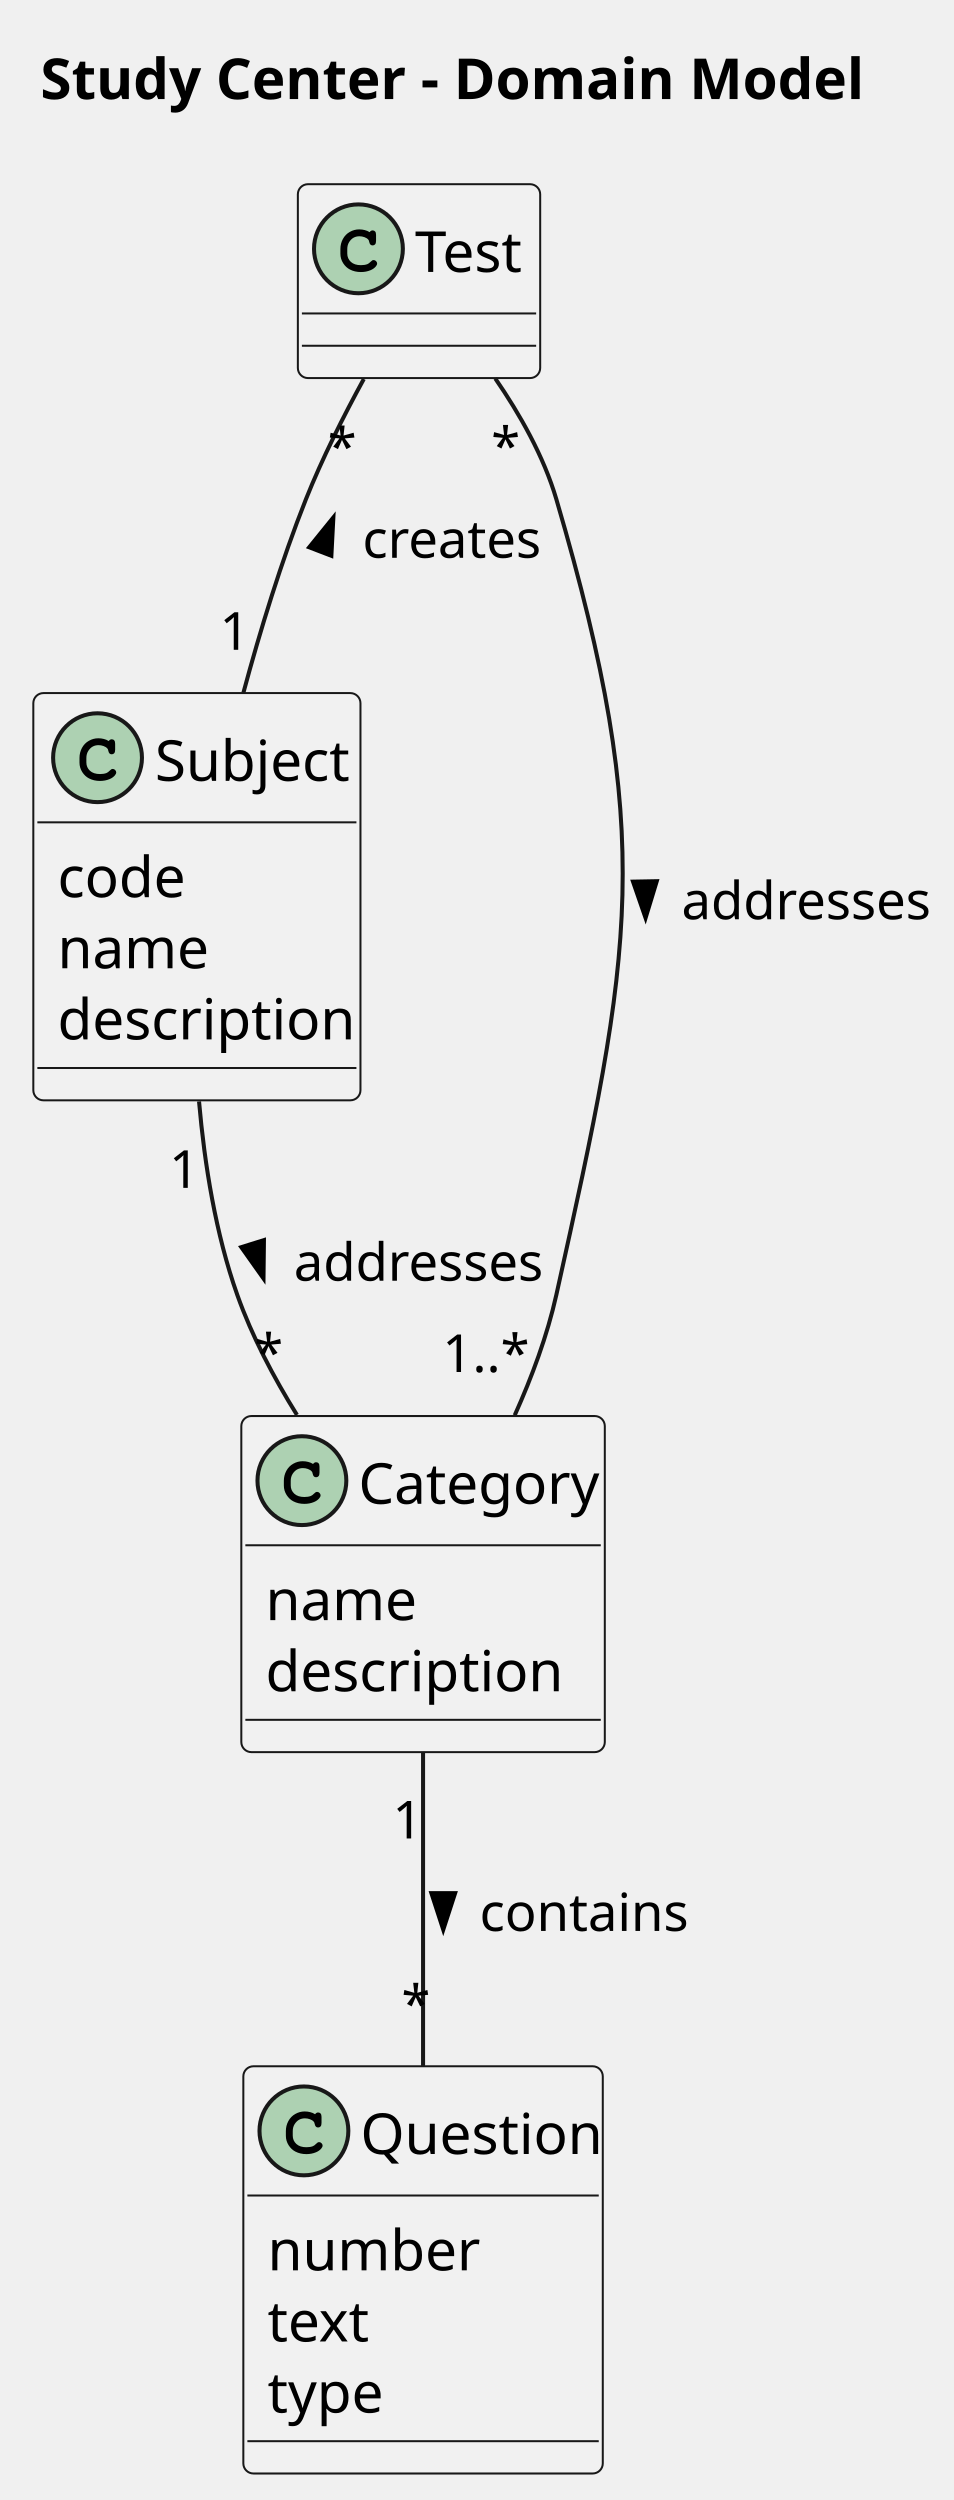
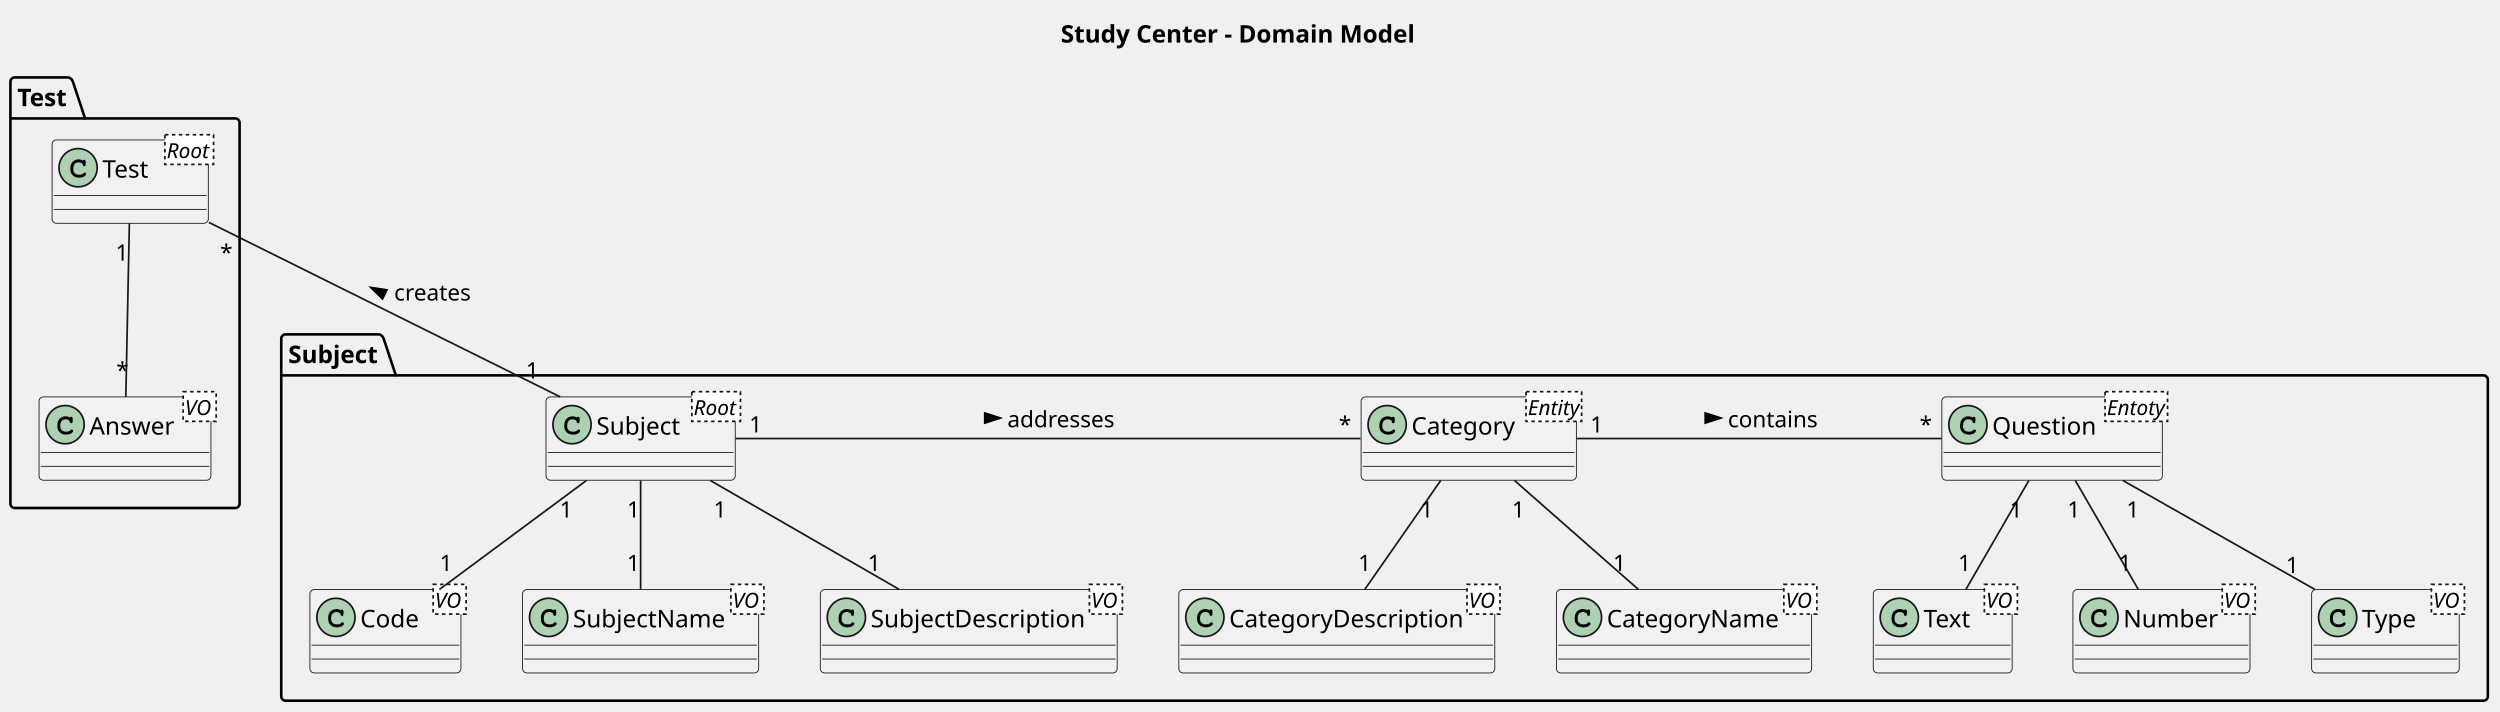
- <svg xmlns="http://www.w3.org/2000/svg" contentStyleType="text/css" height="619px" preserveAspectRatio="none" style="width:236px;height:619px;background:#FFFFFF;" version="1.1" viewBox="0 0 236 619" width="236px" zoomAndPan="magnify">
+ <svg xmlns="http://www.w3.org/2000/svg" contentStyleType="text/css" height="410px" preserveAspectRatio="none" style="width:1440px;height:410px;background:#FFFFFF;" version="1.1" viewBox="0 0 1440 410" width="1440px" zoomAndPan="magnify">
  <defs />
  <g>
-     <rect fill="none" height="27.609" id="_title" style="stroke:none;stroke-width:1.0;" width="214" x="5" y="5" />
-     <text fill="#000000" font-family="sans-serif" font-size="14" font-weight="bold" lengthAdjust="spacing" textLength="204" x="10" y="24.533">Study Center - Domain Model</text>
+     <rect fill="none" height="27.609" id="_title" style="stroke:none;stroke-width:1.0;" width="214" x="606" y="5" />
+     <text fill="#000000" font-family="sans-serif" font-size="14" font-weight="bold" lengthAdjust="spacing" textLength="204" x="611" y="24.533">Study Center - Domain Model</text>
+     <g id="cluster_Test">
+       <path d="M8.5,44.609 L39.5,44.609 A3.75,3.75 0 0 1 42,47.109 L49,68.219 L135.5,68.219 A2.5,2.5 0 0 1 138,70.719 L138,290.109 A2.5,2.5 0 0 1 135.5,292.609 L8.5,292.609 A2.5,2.5 0 0 1 6,290.109 L6,47.109 A2.5,2.5 0 0 1 8.5,44.609 " fill="none" style="stroke:#000000;stroke-width:1.5;" />
+       <line style="stroke:#000000;stroke-width:1.5;" x1="6" x2="49" y1="68.219" y2="68.219" />
+       <text fill="#000000" font-family="sans-serif" font-size="14" font-weight="bold" lengthAdjust="spacing" textLength="30" x="10" y="61.143">Test</text>
+     </g>
+     <g id="cluster_Subject">
+       <path d="M164.5,192.609 L218.5,192.609 A3.75,3.75 0 0 1 221,195.109 L228,216.219 L1430.5,216.219 A2.5,2.5 0 0 1 1433,218.719 L1433,401.109 A2.5,2.5 0 0 1 1430.5,403.609 L164.5,403.609 A2.5,2.5 0 0 1 162,401.109 L162,195.109 A2.5,2.5 0 0 1 164.5,192.609 " fill="none" style="stroke:#000000;stroke-width:1.5;" />
+       <line style="stroke:#000000;stroke-width:1.5;" x1="162" x2="228" y1="216.219" y2="216.219" />
+       <text fill="#000000" font-family="sans-serif" font-size="14" font-weight="bold" lengthAdjust="spacing" textLength="53" x="166" y="209.143">Subject</text>
+     </g>
    <g id="elem_Test">
-       <rect codeLine="4" fill="#F1F1F1" height="48" id="Test" rx="2.5" ry="2.5" style="stroke:#181818;stroke-width:0.5;" width="60" x="73.75" y="45.609" />
-       <ellipse cx="88.75" cy="61.609" fill="#ADD1B2" rx="11" ry="11" style="stroke:#181818;stroke-width:1.0;" />
-       <path d="M91.516,57.484 Q91.672,57.266 91.859,57.156 Q92.047,57.047 92.266,57.047 Q92.641,57.047 92.875,57.312 Q93.109,57.562 93.109,58.172 L93.109,59.625 Q93.109,60.234 92.875,60.5 Q92.641,60.766 92.266,60.766 Q91.922,60.766 91.719,60.562 Q91.516,60.375 91.406,59.859 Q91.359,59.5 91.172,59.312 Q90.844,58.938 90.234,58.719 Q89.625,58.5 89,58.5 Q88.234,58.5 87.594,58.828 Q86.969,59.156 86.469,59.906 Q85.984,60.656 85.984,61.688 L85.984,62.781 Q85.984,64.016 86.875,64.844 Q87.766,65.656 89.359,65.656 Q90.297,65.656 90.953,65.406 Q91.344,65.25 91.766,64.812 Q92.031,64.547 92.172,64.469 Q92.328,64.391 92.531,64.391 Q92.859,64.391 93.109,64.656 Q93.375,64.906 93.375,65.25 Q93.375,65.594 93.031,66 Q92.531,66.578 91.734,66.906 Q90.656,67.359 89.359,67.359 Q87.844,67.359 86.641,66.734 Q85.656,66.234 84.969,65.172 Q84.281,64.094 84.281,62.812 L84.281,61.656 Q84.281,60.328 84.891,59.188 Q85.516,58.031 86.609,57.422 Q87.703,56.797 88.938,56.797 Q89.672,56.797 90.312,56.969 Q90.969,57.125 91.516,57.484 Z " fill="#000000" />
-       <text fill="#000000" font-family="sans-serif" font-size="14" lengthAdjust="spacing" textLength="28" x="102.75" y="67.338">Test</text>
-       <line style="stroke:#181818;stroke-width:0.5;" x1="74.75" x2="132.75" y1="77.609" y2="77.609" />
-       <line style="stroke:#181818;stroke-width:0.5;" x1="74.75" x2="132.75" y1="85.609" y2="85.609" />
+       <rect codeLine="5" fill="#F1F1F1" height="48" id="Test" rx="2.5" ry="2.5" style="stroke:#181818;stroke-width:0.5;" width="90" x="30" y="80.609" />
+       <ellipse cx="45" cy="96.609" fill="#ADD1B2" rx="11" ry="11" style="stroke:#181818;stroke-width:1.0;" />
+       <path d="M47.766,92.484 Q47.922,92.266 48.109,92.156 Q48.297,92.047 48.516,92.047 Q48.891,92.047 49.125,92.312 Q49.359,92.562 49.359,93.172 L49.359,94.625 Q49.359,95.234 49.125,95.5 Q48.891,95.766 48.516,95.766 Q48.172,95.766 47.969,95.562 Q47.766,95.375 47.656,94.859 Q47.609,94.5 47.422,94.312 Q47.094,93.938 46.484,93.719 Q45.875,93.5 45.25,93.5 Q44.484,93.5 43.844,93.828 Q43.219,94.156 42.719,94.906 Q42.234,95.656 42.234,96.688 L42.234,97.781 Q42.234,99.016 43.125,99.844 Q44.016,100.656 45.609,100.656 Q46.547,100.656 47.203,100.406 Q47.594,100.25 48.016,99.812 Q48.281,99.547 48.422,99.469 Q48.578,99.391 48.781,99.391 Q49.109,99.391 49.359,99.656 Q49.625,99.906 49.625,100.25 Q49.625,100.594 49.281,101 Q48.781,101.578 47.984,101.906 Q46.906,102.359 45.609,102.359 Q44.094,102.359 42.891,101.734 Q41.906,101.234 41.219,100.172 Q40.531,99.094 40.531,97.812 L40.531,96.656 Q40.531,95.328 41.141,94.188 Q41.766,93.031 42.859,92.422 Q43.953,91.797 45.188,91.797 Q45.922,91.797 46.562,91.969 Q47.219,92.125 47.766,92.484 Z " fill="#000000" />
+       <text fill="#000000" font-family="sans-serif" font-size="14" lengthAdjust="spacing" textLength="28" x="59" y="102.338">Test</text>
+       <rect fill="#FFFFFF" height="17.094" style="stroke:#181818;stroke-width:1.0;stroke-dasharray:2.0,2.0;" width="28" x="95" y="77.609" />
+       <text fill="#000000" font-family="sans-serif" font-size="12" font-style="italic" lengthAdjust="spacing" textLength="26" x="96" y="91.066">Root</text>
+       <line style="stroke:#181818;stroke-width:0.5;" x1="31" x2="119" y1="112.609" y2="112.609" />
+       <line style="stroke:#181818;stroke-width:0.5;" x1="31" x2="119" y1="120.609" y2="120.609" />
+     </g>
+     <g id="elem_Answer">
+       <rect codeLine="7" fill="#F1F1F1" height="48" id="Answer" rx="2.5" ry="2.5" style="stroke:#181818;stroke-width:0.5;" width="99" x="22.5" y="228.609" />
+       <ellipse cx="37.5" cy="244.609" fill="#ADD1B2" rx="11" ry="11" style="stroke:#181818;stroke-width:1.0;" />
+       <path d="M40.266,240.484 Q40.422,240.266 40.609,240.156 Q40.797,240.047 41.016,240.047 Q41.391,240.047 41.625,240.312 Q41.859,240.562 41.859,241.172 L41.859,242.625 Q41.859,243.234 41.625,243.5 Q41.391,243.766 41.016,243.766 Q40.672,243.766 40.469,243.562 Q40.266,243.375 40.156,242.859 Q40.109,242.5 39.922,242.312 Q39.594,241.938 38.984,241.719 Q38.375,241.5 37.75,241.5 Q36.984,241.5 36.344,241.828 Q35.719,242.156 35.219,242.906 Q34.734,243.656 34.734,244.688 L34.734,245.781 Q34.734,247.016 35.625,247.844 Q36.516,248.656 38.109,248.656 Q39.047,248.656 39.703,248.406 Q40.094,248.25 40.516,247.812 Q40.781,247.547 40.922,247.469 Q41.078,247.391 41.281,247.391 Q41.609,247.391 41.859,247.656 Q42.125,247.906 42.125,248.25 Q42.125,248.594 41.781,249 Q41.281,249.578 40.484,249.906 Q39.406,250.359 38.109,250.359 Q36.594,250.359 35.391,249.734 Q34.406,249.234 33.719,248.172 Q33.031,247.094 33.031,245.812 L33.031,244.656 Q33.031,243.328 33.641,242.188 Q34.266,241.031 35.359,240.422 Q36.453,239.797 37.688,239.797 Q38.422,239.797 39.062,239.969 Q39.719,240.125 40.266,240.484 Z " fill="#000000" />
+       <text fill="#000000" font-family="sans-serif" font-size="14" lengthAdjust="spacing" textLength="46" x="51.5" y="250.338">Answer</text>
+       <rect fill="#FFFFFF" height="17.094" style="stroke:#181818;stroke-width:1.0;stroke-dasharray:2.0,2.0;" width="19" x="105.5" y="225.609" />
+       <text fill="#000000" font-family="sans-serif" font-size="12" font-style="italic" lengthAdjust="spacing" textLength="17" x="106.5" y="239.066">VO</text>
+       <line style="stroke:#181818;stroke-width:0.5;" x1="23.5" x2="120.5" y1="260.609" y2="260.609" />
+       <line style="stroke:#181818;stroke-width:0.5;" x1="23.5" x2="120.5" y1="268.609" y2="268.609" />
+     </g>
+     <g id="elem_Subject">
+       <rect codeLine="13" fill="#F1F1F1" height="48" id="Subject" rx="2.5" ry="2.5" style="stroke:#181818;stroke-width:0.5;" width="109" x="314.5" y="228.609" />
+       <ellipse cx="329.5" cy="244.609" fill="#ADD1B2" rx="11" ry="11" style="stroke:#181818;stroke-width:1.0;" />
+       <path d="M332.266,240.484 Q332.422,240.266 332.609,240.156 Q332.797,240.047 333.016,240.047 Q333.391,240.047 333.625,240.312 Q333.859,240.562 333.859,241.172 L333.859,242.625 Q333.859,243.234 333.625,243.5 Q333.391,243.766 333.016,243.766 Q332.672,243.766 332.469,243.562 Q332.266,243.375 332.156,242.859 Q332.109,242.5 331.922,242.312 Q331.594,241.938 330.984,241.719 Q330.375,241.5 329.75,241.5 Q328.984,241.5 328.344,241.828 Q327.719,242.156 327.219,242.906 Q326.734,243.656 326.734,244.688 L326.734,245.781 Q326.734,247.016 327.625,247.844 Q328.516,248.656 330.109,248.656 Q331.047,248.656 331.703,248.406 Q332.094,248.25 332.516,247.812 Q332.781,247.547 332.922,247.469 Q333.078,247.391 333.281,247.391 Q333.609,247.391 333.859,247.656 Q334.125,247.906 334.125,248.25 Q334.125,248.594 333.781,249 Q333.281,249.578 332.484,249.906 Q331.406,250.359 330.109,250.359 Q328.594,250.359 327.391,249.734 Q326.406,249.234 325.719,248.172 Q325.031,247.094 325.031,245.812 L325.031,244.656 Q325.031,243.328 325.641,242.188 Q326.266,241.031 327.359,240.422 Q328.453,239.797 329.688,239.797 Q330.422,239.797 331.062,239.969 Q331.719,240.125 332.266,240.484 Z " fill="#000000" />
+       <text fill="#000000" font-family="sans-serif" font-size="14" lengthAdjust="spacing" textLength="47" x="343.5" y="250.338">Subject</text>
+       <rect fill="#FFFFFF" height="17.094" style="stroke:#181818;stroke-width:1.0;stroke-dasharray:2.0,2.0;" width="28" x="398.5" y="225.609" />
+       <text fill="#000000" font-family="sans-serif" font-size="12" font-style="italic" lengthAdjust="spacing" textLength="26" x="399.5" y="239.066">Root</text>
+       <line style="stroke:#181818;stroke-width:0.5;" x1="315.5" x2="422.5" y1="260.609" y2="260.609" />
+       <line style="stroke:#181818;stroke-width:0.5;" x1="315.5" x2="422.5" y1="268.609" y2="268.609" />
+     </g>
+     <g id="elem_Code">
+       <rect codeLine="15" fill="#F1F1F1" height="48" id="Code" rx="2.5" ry="2.5" style="stroke:#181818;stroke-width:0.5;" width="87" x="178.5" y="339.609" />
+       <ellipse cx="193.5" cy="355.609" fill="#ADD1B2" rx="11" ry="11" style="stroke:#181818;stroke-width:1.0;" />
+       <path d="M196.266,351.484 Q196.422,351.266 196.609,351.156 Q196.797,351.047 197.016,351.047 Q197.391,351.047 197.625,351.312 Q197.859,351.562 197.859,352.172 L197.859,353.625 Q197.859,354.234 197.625,354.5 Q197.391,354.766 197.016,354.766 Q196.672,354.766 196.469,354.562 Q196.266,354.375 196.156,353.859 Q196.109,353.5 195.922,353.312 Q195.594,352.938 194.984,352.719 Q194.375,352.5 193.75,352.5 Q192.984,352.5 192.344,352.828 Q191.719,353.156 191.219,353.906 Q190.734,354.656 190.734,355.688 L190.734,356.781 Q190.734,358.016 191.625,358.844 Q192.516,359.656 194.109,359.656 Q195.047,359.656 195.703,359.406 Q196.094,359.25 196.516,358.812 Q196.781,358.547 196.922,358.469 Q197.078,358.391 197.281,358.391 Q197.609,358.391 197.859,358.656 Q198.125,358.906 198.125,359.25 Q198.125,359.594 197.781,360 Q197.281,360.578 196.484,360.906 Q195.406,361.359 194.109,361.359 Q192.594,361.359 191.391,360.734 Q190.406,360.234 189.719,359.172 Q189.031,358.094 189.031,356.812 L189.031,355.656 Q189.031,354.328 189.641,353.188 Q190.266,352.031 191.359,351.422 Q192.453,350.797 193.688,350.797 Q194.422,350.797 195.062,350.969 Q195.719,351.125 196.266,351.484 Z " fill="#000000" />
+       <text fill="#000000" font-family="sans-serif" font-size="14" lengthAdjust="spacing" textLength="34" x="207.5" y="361.338">Code</text>
+       <rect fill="#FFFFFF" height="17.094" style="stroke:#181818;stroke-width:1.0;stroke-dasharray:2.0,2.0;" width="19" x="249.5" y="336.609" />
+       <text fill="#000000" font-family="sans-serif" font-size="12" font-style="italic" lengthAdjust="spacing" textLength="17" x="250.5" y="350.066">VO</text>
+       <line style="stroke:#181818;stroke-width:0.5;" x1="179.5" x2="264.5" y1="371.609" y2="371.609" />
+       <line style="stroke:#181818;stroke-width:0.5;" x1="179.5" x2="264.5" y1="379.609" y2="379.609" />
+     </g>
+     <g id="elem_SubjectName">
+       <rect codeLine="16" fill="#F1F1F1" height="48" id="SubjectName" rx="2.5" ry="2.5" style="stroke:#181818;stroke-width:0.5;" width="136" x="301" y="339.609" />
+       <ellipse cx="316" cy="355.609" fill="#ADD1B2" rx="11" ry="11" style="stroke:#181818;stroke-width:1.0;" />
+       <path d="M318.766,351.484 Q318.922,351.266 319.109,351.156 Q319.297,351.047 319.516,351.047 Q319.891,351.047 320.125,351.312 Q320.359,351.562 320.359,352.172 L320.359,353.625 Q320.359,354.234 320.125,354.5 Q319.891,354.766 319.516,354.766 Q319.172,354.766 318.969,354.562 Q318.766,354.375 318.656,353.859 Q318.609,353.5 318.422,353.312 Q318.094,352.938 317.484,352.719 Q316.875,352.5 316.25,352.5 Q315.484,352.5 314.844,352.828 Q314.219,353.156 313.719,353.906 Q313.234,354.656 313.234,355.688 L313.234,356.781 Q313.234,358.016 314.125,358.844 Q315.016,359.656 316.609,359.656 Q317.547,359.656 318.203,359.406 Q318.594,359.25 319.016,358.812 Q319.281,358.547 319.422,358.469 Q319.578,358.391 319.781,358.391 Q320.109,358.391 320.359,358.656 Q320.625,358.906 320.625,359.25 Q320.625,359.594 320.281,360 Q319.781,360.578 318.984,360.906 Q317.906,361.359 316.609,361.359 Q315.094,361.359 313.891,360.734 Q312.906,360.234 312.219,359.172 Q311.531,358.094 311.531,356.812 L311.531,355.656 Q311.531,354.328 312.141,353.188 Q312.766,352.031 313.859,351.422 Q314.953,350.797 316.188,350.797 Q316.922,350.797 317.562,350.969 Q318.219,351.125 318.766,351.484 Z " fill="#000000" />
+       <text fill="#000000" font-family="sans-serif" font-size="14" lengthAdjust="spacing" textLength="83" x="330" y="361.338">SubjectName</text>
+       <rect fill="#FFFFFF" height="17.094" style="stroke:#181818;stroke-width:1.0;stroke-dasharray:2.0,2.0;" width="19" x="421" y="336.609" />
+       <text fill="#000000" font-family="sans-serif" font-size="12" font-style="italic" lengthAdjust="spacing" textLength="17" x="422" y="350.066">VO</text>
+       <line style="stroke:#181818;stroke-width:0.5;" x1="302" x2="436" y1="371.609" y2="371.609" />
+       <line style="stroke:#181818;stroke-width:0.5;" x1="302" x2="436" y1="379.609" y2="379.609" />
+     </g>
+     <g id="elem_SubjectDescription">
+       <rect codeLine="17" fill="#F1F1F1" height="48" id="SubjectDescription" rx="2.5" ry="2.5" style="stroke:#181818;stroke-width:0.5;" width="171" x="472.5" y="339.609" />
+       <ellipse cx="487.5" cy="355.609" fill="#ADD1B2" rx="11" ry="11" style="stroke:#181818;stroke-width:1.0;" />
+       <path d="M490.266,351.484 Q490.422,351.266 490.609,351.156 Q490.797,351.047 491.016,351.047 Q491.391,351.047 491.625,351.312 Q491.859,351.562 491.859,352.172 L491.859,353.625 Q491.859,354.234 491.625,354.5 Q491.391,354.766 491.016,354.766 Q490.672,354.766 490.469,354.562 Q490.266,354.375 490.156,353.859 Q490.109,353.5 489.922,353.312 Q489.594,352.938 488.984,352.719 Q488.375,352.5 487.75,352.5 Q486.984,352.5 486.344,352.828 Q485.719,353.156 485.219,353.906 Q484.734,354.656 484.734,355.688 L484.734,356.781 Q484.734,358.016 485.625,358.844 Q486.516,359.656 488.109,359.656 Q489.047,359.656 489.703,359.406 Q490.094,359.25 490.516,358.812 Q490.781,358.547 490.922,358.469 Q491.078,358.391 491.281,358.391 Q491.609,358.391 491.859,358.656 Q492.125,358.906 492.125,359.25 Q492.125,359.594 491.781,360 Q491.281,360.578 490.484,360.906 Q489.406,361.359 488.109,361.359 Q486.594,361.359 485.391,360.734 Q484.406,360.234 483.719,359.172 Q483.031,358.094 483.031,356.812 L483.031,355.656 Q483.031,354.328 483.641,353.188 Q484.266,352.031 485.359,351.422 Q486.453,350.797 487.688,350.797 Q488.422,350.797 489.062,350.969 Q489.719,351.125 490.266,351.484 Z " fill="#000000" />
+       <text fill="#000000" font-family="sans-serif" font-size="14" lengthAdjust="spacing" textLength="118" x="501.5" y="361.338">SubjectDescription</text>
+       <rect fill="#FFFFFF" height="17.094" style="stroke:#181818;stroke-width:1.0;stroke-dasharray:2.0,2.0;" width="19" x="627.5" y="336.609" />
+       <text fill="#000000" font-family="sans-serif" font-size="12" font-style="italic" lengthAdjust="spacing" textLength="17" x="628.5" y="350.066">VO</text>
+       <line style="stroke:#181818;stroke-width:0.5;" x1="473.5" x2="642.5" y1="371.609" y2="371.609" />
+       <line style="stroke:#181818;stroke-width:0.5;" x1="473.5" x2="642.5" y1="379.609" y2="379.609" />
+     </g>
+     <g id="elem_Category">
+       <rect codeLine="23" fill="#F1F1F1" height="48" id="Category" rx="2.5" ry="2.5" style="stroke:#181818;stroke-width:0.5;" width="124" x="784" y="228.609" />
+       <ellipse cx="799" cy="244.609" fill="#ADD1B2" rx="11" ry="11" style="stroke:#181818;stroke-width:1.0;" />
+       <path d="M801.766,240.484 Q801.922,240.266 802.109,240.156 Q802.297,240.047 802.516,240.047 Q802.891,240.047 803.125,240.312 Q803.359,240.562 803.359,241.172 L803.359,242.625 Q803.359,243.234 803.125,243.5 Q802.891,243.766 802.516,243.766 Q802.172,243.766 801.969,243.562 Q801.766,243.375 801.656,242.859 Q801.609,242.5 801.422,242.312 Q801.094,241.938 800.484,241.719 Q799.875,241.5 799.25,241.5 Q798.484,241.5 797.844,241.828 Q797.219,242.156 796.719,242.906 Q796.234,243.656 796.234,244.688 L796.234,245.781 Q796.234,247.016 797.125,247.844 Q798.016,248.656 799.609,248.656 Q800.547,248.656 801.203,248.406 Q801.594,248.25 802.016,247.812 Q802.281,247.547 802.422,247.469 Q802.578,247.391 802.781,247.391 Q803.109,247.391 803.359,247.656 Q803.625,247.906 803.625,248.25 Q803.625,248.594 803.281,249 Q802.781,249.578 801.984,249.906 Q800.906,250.359 799.609,250.359 Q798.094,250.359 796.891,249.734 Q795.906,249.234 795.219,248.172 Q794.531,247.094 794.531,245.812 L794.531,244.656 Q794.531,243.328 795.141,242.188 Q795.766,241.031 796.859,240.422 Q797.953,239.797 799.188,239.797 Q799.922,239.797 800.562,239.969 Q801.219,240.125 801.766,240.484 Z " fill="#000000" />
+       <text fill="#000000" font-family="sans-serif" font-size="14" lengthAdjust="spacing" textLength="58" x="813" y="250.338">Category</text>
+       <rect fill="#FFFFFF" height="17.094" style="stroke:#181818;stroke-width:1.0;stroke-dasharray:2.0,2.0;" width="32" x="879" y="225.609" />
+       <text fill="#000000" font-family="sans-serif" font-size="12" font-style="italic" lengthAdjust="spacing" textLength="30" x="880" y="239.066">Entity</text>
+       <line style="stroke:#181818;stroke-width:0.5;" x1="785" x2="907" y1="260.609" y2="260.609" />
+       <line style="stroke:#181818;stroke-width:0.5;" x1="785" x2="907" y1="268.609" y2="268.609" />
+     </g>
+     <g id="elem_CategoryName">
+       <rect codeLine="24" fill="#F1F1F1" height="48" id="CategoryName" rx="2.5" ry="2.5" style="stroke:#181818;stroke-width:0.5;" width="147" x="896.5" y="339.609" />
+       <ellipse cx="911.5" cy="355.609" fill="#ADD1B2" rx="11" ry="11" style="stroke:#181818;stroke-width:1.0;" />
+       <path d="M914.266,351.484 Q914.422,351.266 914.609,351.156 Q914.797,351.047 915.016,351.047 Q915.391,351.047 915.625,351.312 Q915.859,351.562 915.859,352.172 L915.859,353.625 Q915.859,354.234 915.625,354.5 Q915.391,354.766 915.016,354.766 Q914.672,354.766 914.469,354.562 Q914.266,354.375 914.156,353.859 Q914.109,353.5 913.922,353.312 Q913.594,352.938 912.984,352.719 Q912.375,352.5 911.75,352.5 Q910.984,352.5 910.344,352.828 Q909.719,353.156 909.219,353.906 Q908.734,354.656 908.734,355.688 L908.734,356.781 Q908.734,358.016 909.625,358.844 Q910.516,359.656 912.109,359.656 Q913.047,359.656 913.703,359.406 Q914.094,359.25 914.516,358.812 Q914.781,358.547 914.922,358.469 Q915.078,358.391 915.281,358.391 Q915.609,358.391 915.859,358.656 Q916.125,358.906 916.125,359.25 Q916.125,359.594 915.781,360 Q915.281,360.578 914.484,360.906 Q913.406,361.359 912.109,361.359 Q910.594,361.359 909.391,360.734 Q908.406,360.234 907.719,359.172 Q907.031,358.094 907.031,356.812 L907.031,355.656 Q907.031,354.328 907.641,353.188 Q908.266,352.031 909.359,351.422 Q910.453,350.797 911.688,350.797 Q912.422,350.797 913.062,350.969 Q913.719,351.125 914.266,351.484 Z " fill="#000000" />
+       <text fill="#000000" font-family="sans-serif" font-size="14" lengthAdjust="spacing" textLength="94" x="925.5" y="361.338">CategoryName</text>
+       <rect fill="#FFFFFF" height="17.094" style="stroke:#181818;stroke-width:1.0;stroke-dasharray:2.0,2.0;" width="19" x="1027.5" y="336.609" />
+       <text fill="#000000" font-family="sans-serif" font-size="12" font-style="italic" lengthAdjust="spacing" textLength="17" x="1028.5" y="350.066">VO</text>
+       <line style="stroke:#181818;stroke-width:0.5;" x1="897.5" x2="1042.5" y1="371.609" y2="371.609" />
+       <line style="stroke:#181818;stroke-width:0.5;" x1="897.5" x2="1042.5" y1="379.609" y2="379.609" />
+     </g>
+     <g id="elem_CategoryDescription">
+       <rect codeLine="25" fill="#F1F1F1" height="48" id="CategoryDescription" rx="2.5" ry="2.5" style="stroke:#181818;stroke-width:0.5;" width="182" x="679" y="339.609" />
+       <ellipse cx="694" cy="355.609" fill="#ADD1B2" rx="11" ry="11" style="stroke:#181818;stroke-width:1.0;" />
+       <path d="M696.766,351.484 Q696.922,351.266 697.109,351.156 Q697.297,351.047 697.516,351.047 Q697.891,351.047 698.125,351.312 Q698.359,351.562 698.359,352.172 L698.359,353.625 Q698.359,354.234 698.125,354.5 Q697.891,354.766 697.516,354.766 Q697.172,354.766 696.969,354.562 Q696.766,354.375 696.656,353.859 Q696.609,353.5 696.422,353.312 Q696.094,352.938 695.484,352.719 Q694.875,352.5 694.25,352.5 Q693.484,352.5 692.844,352.828 Q692.219,353.156 691.719,353.906 Q691.234,354.656 691.234,355.688 L691.234,356.781 Q691.234,358.016 692.125,358.844 Q693.016,359.656 694.609,359.656 Q695.547,359.656 696.203,359.406 Q696.594,359.25 697.016,358.812 Q697.281,358.547 697.422,358.469 Q697.578,358.391 697.781,358.391 Q698.109,358.391 698.359,358.656 Q698.625,358.906 698.625,359.25 Q698.625,359.594 698.281,360 Q697.781,360.578 696.984,360.906 Q695.906,361.359 694.609,361.359 Q693.094,361.359 691.891,360.734 Q690.906,360.234 690.219,359.172 Q689.531,358.094 689.531,356.812 L689.531,355.656 Q689.531,354.328 690.141,353.188 Q690.766,352.031 691.859,351.422 Q692.953,350.797 694.188,350.797 Q694.922,350.797 695.562,350.969 Q696.219,351.125 696.766,351.484 Z " fill="#000000" />
+       <text fill="#000000" font-family="sans-serif" font-size="14" lengthAdjust="spacing" textLength="129" x="708" y="361.338">CategoryDescription</text>
+       <rect fill="#FFFFFF" height="17.094" style="stroke:#181818;stroke-width:1.0;stroke-dasharray:2.0,2.0;" width="19" x="845" y="336.609" />
+       <text fill="#000000" font-family="sans-serif" font-size="12" font-style="italic" lengthAdjust="spacing" textLength="17" x="846" y="350.066">VO</text>
+       <line style="stroke:#181818;stroke-width:0.5;" x1="680" x2="860" y1="371.609" y2="371.609" />
+       <line style="stroke:#181818;stroke-width:0.5;" x1="680" x2="860" y1="379.609" y2="379.609" />
    </g>
    <g id="elem_Question">
-       <rect codeLine="6" fill="#F1F1F1" height="100.828" id="Question" rx="2.5" ry="2.5" style="stroke:#181818;stroke-width:0.5;" width="89" x="60.25" y="511.609" />
-       <ellipse cx="75.25" cy="527.609" fill="#ADD1B2" rx="11" ry="11" style="stroke:#181818;stroke-width:1.0;" />
-       <path d="M78.016,523.484 Q78.172,523.266 78.359,523.156 Q78.547,523.047 78.766,523.047 Q79.141,523.047 79.375,523.312 Q79.609,523.562 79.609,524.172 L79.609,525.625 Q79.609,526.234 79.375,526.5 Q79.141,526.766 78.766,526.766 Q78.422,526.766 78.219,526.562 Q78.016,526.375 77.906,525.859 Q77.859,525.5 77.672,525.312 Q77.344,524.938 76.734,524.719 Q76.125,524.5 75.5,524.5 Q74.734,524.5 74.094,524.828 Q73.469,525.156 72.969,525.906 Q72.484,526.656 72.484,527.688 L72.484,528.781 Q72.484,530.016 73.375,530.844 Q74.266,531.656 75.859,531.656 Q76.797,531.656 77.453,531.406 Q77.844,531.25 78.266,530.812 Q78.531,530.547 78.672,530.469 Q78.828,530.391 79.031,530.391 Q79.359,530.391 79.609,530.656 Q79.875,530.906 79.875,531.25 Q79.875,531.594 79.531,532 Q79.031,532.578 78.234,532.906 Q77.156,533.359 75.859,533.359 Q74.344,533.359 73.141,532.734 Q72.156,532.234 71.469,531.172 Q70.781,530.094 70.781,528.812 L70.781,527.656 Q70.781,526.328 71.391,525.188 Q72.016,524.031 73.109,523.422 Q74.203,522.797 75.438,522.797 Q76.172,522.797 76.812,522.969 Q77.469,523.125 78.016,523.484 Z " fill="#000000" />
-       <text fill="#000000" font-family="sans-serif" font-size="14" lengthAdjust="spacing" textLength="57" x="89.25" y="533.338">Question</text>
-       <line style="stroke:#181818;stroke-width:0.5;" x1="61.25" x2="148.25" y1="543.609" y2="543.609" />
-       <text fill="#000000" font-family="sans-serif" font-size="14" lengthAdjust="spacing" textLength="48" x="66.25" y="562.143">number</text>
-       <text fill="#000000" font-family="sans-serif" font-size="14" lengthAdjust="spacing" textLength="22" x="66.25" y="579.752">text</text>
-       <text fill="#000000" font-family="sans-serif" font-size="14" lengthAdjust="spacing" textLength="27" x="66.25" y="597.361">type</text>
-       <line style="stroke:#181818;stroke-width:0.5;" x1="61.25" x2="148.25" y1="604.438" y2="604.438" />
-     </g>
-     <g id="elem_Subject">
-       <rect codeLine="12" fill="#F1F1F1" height="100.828" id="Subject" rx="2.5" ry="2.5" style="stroke:#181818;stroke-width:0.5;" width="81" x="8.25" y="171.609" />
-       <ellipse cx="24.15" cy="187.609" fill="#ADD1B2" rx="11" ry="11" style="stroke:#181818;stroke-width:1.0;" />
-       <path d="M26.916,183.484 Q27.072,183.266 27.259,183.156 Q27.447,183.047 27.666,183.047 Q28.041,183.047 28.275,183.312 Q28.509,183.562 28.509,184.172 L28.509,185.625 Q28.509,186.234 28.275,186.5 Q28.041,186.766 27.666,186.766 Q27.322,186.766 27.119,186.562 Q26.916,186.375 26.806,185.859 Q26.759,185.5 26.572,185.312 Q26.244,184.938 25.634,184.719 Q25.025,184.5 24.4,184.5 Q23.634,184.5 22.994,184.828 Q22.369,185.156 21.869,185.906 Q21.384,186.656 21.384,187.688 L21.384,188.781 Q21.384,190.016 22.275,190.844 Q23.166,191.656 24.759,191.656 Q25.697,191.656 26.353,191.406 Q26.744,191.25 27.166,190.812 Q27.431,190.547 27.572,190.469 Q27.728,190.391 27.931,190.391 Q28.259,190.391 28.509,190.656 Q28.775,190.906 28.775,191.25 Q28.775,191.594 28.431,192 Q27.931,192.578 27.134,192.906 Q26.056,193.359 24.759,193.359 Q23.244,193.359 22.041,192.734 Q21.056,192.234 20.369,191.172 Q19.681,190.094 19.681,188.812 L19.681,187.656 Q19.681,186.328 20.291,185.188 Q20.916,184.031 22.009,183.422 Q23.103,182.797 24.337,182.797 Q25.072,182.797 25.712,182.969 Q26.369,183.125 26.916,183.484 Z " fill="#000000" />
-       <text fill="#000000" font-family="sans-serif" font-size="14" lengthAdjust="spacing" textLength="47" x="38.35" y="193.338">Subject</text>
-       <line style="stroke:#181818;stroke-width:0.5;" x1="9.25" x2="88.25" y1="203.609" y2="203.609" />
-       <text fill="#000000" font-family="sans-serif" font-size="14" lengthAdjust="spacing" textLength="31" x="14.25" y="222.143">code</text>
-       <text fill="#000000" font-family="sans-serif" font-size="14" lengthAdjust="spacing" textLength="35" x="14.25" y="239.752">name</text>
-       <text fill="#000000" font-family="sans-serif" font-size="14" lengthAdjust="spacing" textLength="69" x="14.25" y="257.361">description</text>
-       <line style="stroke:#181818;stroke-width:0.5;" x1="9.25" x2="88.25" y1="264.438" y2="264.438" />
-     </g>
-     <g id="elem_Category">
-       <rect codeLine="18" fill="#F1F1F1" height="83.219" id="Category" rx="2.5" ry="2.5" style="stroke:#181818;stroke-width:0.5;" width="90" x="59.75" y="350.609" />
-       <ellipse cx="74.75" cy="366.609" fill="#ADD1B2" rx="11" ry="11" style="stroke:#181818;stroke-width:1.0;" />
-       <path d="M77.516,362.484 Q77.672,362.266 77.859,362.156 Q78.047,362.047 78.266,362.047 Q78.641,362.047 78.875,362.312 Q79.109,362.562 79.109,363.172 L79.109,364.625 Q79.109,365.234 78.875,365.5 Q78.641,365.766 78.266,365.766 Q77.922,365.766 77.719,365.562 Q77.516,365.375 77.406,364.859 Q77.359,364.5 77.172,364.312 Q76.844,363.938 76.234,363.719 Q75.625,363.5 75,363.5 Q74.234,363.5 73.594,363.828 Q72.969,364.156 72.469,364.906 Q71.984,365.656 71.984,366.688 L71.984,367.781 Q71.984,369.016 72.875,369.844 Q73.766,370.656 75.359,370.656 Q76.297,370.656 76.953,370.406 Q77.344,370.25 77.766,369.812 Q78.031,369.547 78.172,369.469 Q78.328,369.391 78.531,369.391 Q78.859,369.391 79.109,369.656 Q79.375,369.906 79.375,370.25 Q79.375,370.594 79.031,371 Q78.531,371.578 77.734,371.906 Q76.656,372.359 75.359,372.359 Q73.844,372.359 72.641,371.734 Q71.656,371.234 70.969,370.172 Q70.281,369.094 70.281,367.812 L70.281,366.656 Q70.281,365.328 70.891,364.188 Q71.516,363.031 72.609,362.422 Q73.703,361.797 74.938,361.797 Q75.672,361.797 76.312,361.969 Q76.969,362.125 77.516,362.484 Z " fill="#000000" />
-       <text fill="#000000" font-family="sans-serif" font-size="14" lengthAdjust="spacing" textLength="58" x="88.75" y="372.338">Category</text>
-       <line style="stroke:#181818;stroke-width:0.5;" x1="60.75" x2="148.75" y1="382.609" y2="382.609" />
-       <text fill="#000000" font-family="sans-serif" font-size="14" lengthAdjust="spacing" textLength="35" x="65.75" y="401.143">name</text>
-       <text fill="#000000" font-family="sans-serif" font-size="14" lengthAdjust="spacing" textLength="69" x="65.75" y="418.752">description</text>
-       <line style="stroke:#181818;stroke-width:0.5;" x1="60.75" x2="148.75" y1="425.828" y2="425.828" />
+       <rect codeLine="30" fill="#F1F1F1" height="48" id="Question" rx="2.5" ry="2.5" style="stroke:#181818;stroke-width:0.5;" width="127" x="1118.5" y="228.609" />
+       <ellipse cx="1133.5" cy="244.609" fill="#ADD1B2" rx="11" ry="11" style="stroke:#181818;stroke-width:1.0;" />
+       <path d="M1136.266,240.484 Q1136.422,240.266 1136.609,240.156 Q1136.797,240.047 1137.016,240.047 Q1137.391,240.047 1137.625,240.312 Q1137.859,240.562 1137.859,241.172 L1137.859,242.625 Q1137.859,243.234 1137.625,243.5 Q1137.391,243.766 1137.016,243.766 Q1136.672,243.766 1136.469,243.562 Q1136.266,243.375 1136.156,242.859 Q1136.109,242.5 1135.922,242.312 Q1135.594,241.938 1134.984,241.719 Q1134.375,241.5 1133.75,241.5 Q1132.984,241.5 1132.344,241.828 Q1131.719,242.156 1131.219,242.906 Q1130.734,243.656 1130.734,244.688 L1130.734,245.781 Q1130.734,247.016 1131.625,247.844 Q1132.516,248.656 1134.109,248.656 Q1135.047,248.656 1135.703,248.406 Q1136.094,248.25 1136.516,247.812 Q1136.781,247.547 1136.922,247.469 Q1137.078,247.391 1137.281,247.391 Q1137.609,247.391 1137.859,247.656 Q1138.125,247.906 1138.125,248.25 Q1138.125,248.594 1137.781,249 Q1137.281,249.578 1136.484,249.906 Q1135.406,250.359 1134.109,250.359 Q1132.594,250.359 1131.391,249.734 Q1130.406,249.234 1129.719,248.172 Q1129.031,247.094 1129.031,245.812 L1129.031,244.656 Q1129.031,243.328 1129.641,242.188 Q1130.266,241.031 1131.359,240.422 Q1132.453,239.797 1133.688,239.797 Q1134.422,239.797 1135.062,239.969 Q1135.719,240.125 1136.266,240.484 Z " fill="#000000" />
+       <text fill="#000000" font-family="sans-serif" font-size="14" lengthAdjust="spacing" textLength="57" x="1147.5" y="250.338">Question</text>
+       <rect fill="#FFFFFF" height="17.094" style="stroke:#181818;stroke-width:1.0;stroke-dasharray:2.0,2.0;" width="36" x="1212.5" y="225.609" />
+       <text fill="#000000" font-family="sans-serif" font-size="12" font-style="italic" lengthAdjust="spacing" textLength="34" x="1213.5" y="239.066">Entoty</text>
+       <line style="stroke:#181818;stroke-width:0.5;" x1="1119.5" x2="1244.5" y1="260.609" y2="260.609" />
+       <line style="stroke:#181818;stroke-width:0.5;" x1="1119.5" x2="1244.5" y1="268.609" y2="268.609" />
+     </g>
+     <g id="elem_Number">
+       <rect codeLine="32" fill="#F1F1F1" height="48" id="Number" rx="2.5" ry="2.5" style="stroke:#181818;stroke-width:0.5;" width="102" x="1194" y="339.609" />
+       <ellipse cx="1209" cy="355.609" fill="#ADD1B2" rx="11" ry="11" style="stroke:#181818;stroke-width:1.0;" />
+       <path d="M1211.766,351.484 Q1211.922,351.266 1212.109,351.156 Q1212.297,351.047 1212.516,351.047 Q1212.891,351.047 1213.125,351.312 Q1213.359,351.562 1213.359,352.172 L1213.359,353.625 Q1213.359,354.234 1213.125,354.5 Q1212.891,354.766 1212.516,354.766 Q1212.172,354.766 1211.969,354.562 Q1211.766,354.375 1211.656,353.859 Q1211.609,353.5 1211.422,353.312 Q1211.094,352.938 1210.484,352.719 Q1209.875,352.5 1209.25,352.5 Q1208.484,352.5 1207.844,352.828 Q1207.219,353.156 1206.719,353.906 Q1206.234,354.656 1206.234,355.688 L1206.234,356.781 Q1206.234,358.016 1207.125,358.844 Q1208.016,359.656 1209.609,359.656 Q1210.547,359.656 1211.203,359.406 Q1211.594,359.25 1212.016,358.812 Q1212.281,358.547 1212.422,358.469 Q1212.578,358.391 1212.781,358.391 Q1213.109,358.391 1213.359,358.656 Q1213.625,358.906 1213.625,359.25 Q1213.625,359.594 1213.281,360 Q1212.781,360.578 1211.984,360.906 Q1210.906,361.359 1209.609,361.359 Q1208.094,361.359 1206.891,360.734 Q1205.906,360.234 1205.219,359.172 Q1204.531,358.094 1204.531,356.812 L1204.531,355.656 Q1204.531,354.328 1205.141,353.188 Q1205.766,352.031 1206.859,351.422 Q1207.953,350.797 1209.188,350.797 Q1209.922,350.797 1210.562,350.969 Q1211.219,351.125 1211.766,351.484 Z " fill="#000000" />
+       <text fill="#000000" font-family="sans-serif" font-size="14" lengthAdjust="spacing" textLength="49" x="1223" y="361.338">Number</text>
+       <rect fill="#FFFFFF" height="17.094" style="stroke:#181818;stroke-width:1.0;stroke-dasharray:2.0,2.0;" width="19" x="1280" y="336.609" />
+       <text fill="#000000" font-family="sans-serif" font-size="12" font-style="italic" lengthAdjust="spacing" textLength="17" x="1281" y="350.066">VO</text>
+       <line style="stroke:#181818;stroke-width:0.5;" x1="1195" x2="1295" y1="371.609" y2="371.609" />
+       <line style="stroke:#181818;stroke-width:0.5;" x1="1195" x2="1295" y1="379.609" y2="379.609" />
+     </g>
+     <g id="elem_Type">
+       <rect codeLine="33" fill="#F1F1F1" height="48" id="Type" rx="2.5" ry="2.5" style="stroke:#181818;stroke-width:0.5;" width="85" x="1331.5" y="339.609" />
+       <ellipse cx="1346.5" cy="355.609" fill="#ADD1B2" rx="11" ry="11" style="stroke:#181818;stroke-width:1.0;" />
+       <path d="M1349.266,351.484 Q1349.422,351.266 1349.609,351.156 Q1349.797,351.047 1350.016,351.047 Q1350.391,351.047 1350.625,351.312 Q1350.859,351.562 1350.859,352.172 L1350.859,353.625 Q1350.859,354.234 1350.625,354.5 Q1350.391,354.766 1350.016,354.766 Q1349.672,354.766 1349.469,354.562 Q1349.266,354.375 1349.156,353.859 Q1349.109,353.5 1348.922,353.312 Q1348.594,352.938 1347.984,352.719 Q1347.375,352.5 1346.75,352.5 Q1345.984,352.5 1345.344,352.828 Q1344.719,353.156 1344.219,353.906 Q1343.734,354.656 1343.734,355.688 L1343.734,356.781 Q1343.734,358.016 1344.625,358.844 Q1345.516,359.656 1347.109,359.656 Q1348.047,359.656 1348.703,359.406 Q1349.094,359.25 1349.516,358.812 Q1349.781,358.547 1349.922,358.469 Q1350.078,358.391 1350.281,358.391 Q1350.609,358.391 1350.859,358.656 Q1351.125,358.906 1351.125,359.25 Q1351.125,359.594 1350.781,360 Q1350.281,360.578 1349.484,360.906 Q1348.406,361.359 1347.109,361.359 Q1345.594,361.359 1344.391,360.734 Q1343.406,360.234 1342.719,359.172 Q1342.031,358.094 1342.031,356.812 L1342.031,355.656 Q1342.031,354.328 1342.641,353.188 Q1343.266,352.031 1344.359,351.422 Q1345.453,350.797 1346.688,350.797 Q1347.422,350.797 1348.062,350.969 Q1348.719,351.125 1349.266,351.484 Z " fill="#000000" />
+       <text fill="#000000" font-family="sans-serif" font-size="14" lengthAdjust="spacing" textLength="32" x="1360.5" y="361.338">Type</text>
+       <rect fill="#FFFFFF" height="17.094" style="stroke:#181818;stroke-width:1.0;stroke-dasharray:2.0,2.0;" width="19" x="1400.5" y="336.609" />
+       <text fill="#000000" font-family="sans-serif" font-size="12" font-style="italic" lengthAdjust="spacing" textLength="17" x="1401.5" y="350.066">VO</text>
+       <line style="stroke:#181818;stroke-width:0.5;" x1="1332.5" x2="1415.5" y1="371.609" y2="371.609" />
+       <line style="stroke:#181818;stroke-width:0.5;" x1="1332.5" x2="1415.5" y1="379.609" y2="379.609" />
+     </g>
+     <g id="elem_Text">
+       <rect codeLine="34" fill="#F1F1F1" height="48" id="Text" rx="2.5" ry="2.5" style="stroke:#181818;stroke-width:0.5;" width="80" x="1079" y="339.609" />
+       <ellipse cx="1094" cy="355.609" fill="#ADD1B2" rx="11" ry="11" style="stroke:#181818;stroke-width:1.0;" />
+       <path d="M1096.766,351.484 Q1096.922,351.266 1097.109,351.156 Q1097.297,351.047 1097.516,351.047 Q1097.891,351.047 1098.125,351.312 Q1098.359,351.562 1098.359,352.172 L1098.359,353.625 Q1098.359,354.234 1098.125,354.5 Q1097.891,354.766 1097.516,354.766 Q1097.172,354.766 1096.969,354.562 Q1096.766,354.375 1096.656,353.859 Q1096.609,353.5 1096.422,353.312 Q1096.094,352.938 1095.484,352.719 Q1094.875,352.5 1094.25,352.5 Q1093.484,352.5 1092.844,352.828 Q1092.219,353.156 1091.719,353.906 Q1091.234,354.656 1091.234,355.688 L1091.234,356.781 Q1091.234,358.016 1092.125,358.844 Q1093.016,359.656 1094.609,359.656 Q1095.547,359.656 1096.203,359.406 Q1096.594,359.25 1097.016,358.812 Q1097.281,358.547 1097.422,358.469 Q1097.578,358.391 1097.781,358.391 Q1098.109,358.391 1098.359,358.656 Q1098.625,358.906 1098.625,359.25 Q1098.625,359.594 1098.281,360 Q1097.781,360.578 1096.984,360.906 Q1095.906,361.359 1094.609,361.359 Q1093.094,361.359 1091.891,360.734 Q1090.906,360.234 1090.219,359.172 Q1089.531,358.094 1089.531,356.812 L1089.531,355.656 Q1089.531,354.328 1090.141,353.188 Q1090.766,352.031 1091.859,351.422 Q1092.953,350.797 1094.188,350.797 Q1094.922,350.797 1095.562,350.969 Q1096.219,351.125 1096.766,351.484 Z " fill="#000000" />
+       <text fill="#000000" font-family="sans-serif" font-size="14" lengthAdjust="spacing" textLength="27" x="1108" y="361.338">Text</text>
+       <rect fill="#FFFFFF" height="17.094" style="stroke:#181818;stroke-width:1.0;stroke-dasharray:2.0,2.0;" width="19" x="1143" y="336.609" />
+       <text fill="#000000" font-family="sans-serif" font-size="12" font-style="italic" lengthAdjust="spacing" textLength="17" x="1144" y="350.066">VO</text>
+       <line style="stroke:#181818;stroke-width:0.5;" x1="1080" x2="1158" y1="371.609" y2="371.609" />
+       <line style="stroke:#181818;stroke-width:0.5;" x1="1080" x2="1158" y1="379.609" y2="379.609" />
+     </g>
+     <g id="link_Test_Answer">
+       <path codeLine="9" d="M74.52,128.739 C73.96,156.079 73.03,201.289 72.47,228.579 " fill="none" id="Test-Answer" style="stroke:#181818;stroke-width:1.0;" />
+       <text fill="#000000" font-family="sans-serif" font-size="13" lengthAdjust="spacing" textLength="7" x="66.55" y="150.109">1</text>
+       <text fill="#000000" font-family="sans-serif" font-size="13" lengthAdjust="spacing" textLength="5" x="66.95" y="217.912">*</text>
+     </g>
+     <g id="link_Subject_Code">
+       <path codeLine="19" d="M337.83,276.729 C312.88,295.219 278.06,321.039 253.13,339.529 " fill="none" id="Subject-Code" style="stroke:#181818;stroke-width:1.0;" />
+       <text fill="#000000" font-family="sans-serif" font-size="13" lengthAdjust="spacing" textLength="7" x="322.379" y="298.097">1</text>
+       <text fill="#000000" font-family="sans-serif" font-size="13" lengthAdjust="spacing" textLength="7" x="253.21" y="328.849">1</text>
+     </g>
+     <g id="link_Subject_SubjectName">
+       <path codeLine="20" d="M369,276.729 C369,295.219 369,321.039 369,339.529 " fill="none" id="Subject-SubjectName" style="stroke:#181818;stroke-width:1.0;" />
+       <text fill="#000000" font-family="sans-serif" font-size="13" lengthAdjust="spacing" textLength="7" x="361.147" y="298.097">1</text>
+       <text fill="#000000" font-family="sans-serif" font-size="13" lengthAdjust="spacing" textLength="7" x="361.103" y="328.849">1</text>
+     </g>
+     <g id="link_Subject_SubjectDescription">
+       <path codeLine="21" d="M409.08,276.729 C441.16,295.219 485.92,321.039 517.98,339.529 " fill="none" id="Subject-SubjectDescription" style="stroke:#181818;stroke-width:1.0;" />
+       <text fill="#000000" font-family="sans-serif" font-size="13" lengthAdjust="spacing" textLength="7" x="410.996" y="298.097">1</text>
+       <text fill="#000000" font-family="sans-serif" font-size="13" lengthAdjust="spacing" textLength="7" x="499.828" y="328.849">1</text>
+     </g>
+     <g id="link_Category_CategoryName">
+       <path codeLine="27" d="M872.3,276.729 C893.34,295.219 922.71,321.039 943.74,339.529 " fill="none" id="Category-CategoryName" style="stroke:#181818;stroke-width:1.0;" />
+       <text fill="#000000" font-family="sans-serif" font-size="13" lengthAdjust="spacing" textLength="7" x="870.857" y="298.097">1</text>
+       <text fill="#000000" font-family="sans-serif" font-size="13" lengthAdjust="spacing" textLength="7" x="929.114" y="328.849">1</text>
+     </g>
+     <g id="link_Category_CategoryDescription">
+       <path codeLine="28" d="M829.88,276.729 C816.98,295.219 798.99,321.039 786.09,339.529 " fill="none" id="Category-CategoryDescription" style="stroke:#181818;stroke-width:1.0;" />
+       <text fill="#000000" font-family="sans-serif" font-size="13" lengthAdjust="spacing" textLength="7" x="818.098" y="298.097">1</text>
+       <text fill="#000000" font-family="sans-serif" font-size="13" lengthAdjust="spacing" textLength="7" x="782.316" y="328.849">1</text>
+     </g>
+     <g id="link_Question_Number">
+       <path codeLine="36" d="M1195.36,276.729 C1206.05,295.219 1220.97,321.039 1231.66,339.529 " fill="none" id="Question-Number" style="stroke:#181818;stroke-width:1.0;" />
+       <text fill="#000000" font-family="sans-serif" font-size="13" lengthAdjust="spacing" textLength="7" x="1190.763" y="298.097">1</text>
+       <text fill="#000000" font-family="sans-serif" font-size="13" lengthAdjust="spacing" textLength="7" x="1220.345" y="328.849">1</text>
+     </g>
+     <g id="link_Question_Text">
+       <path codeLine="37" d="M1168.64,276.729 C1157.95,295.219 1143.03,321.039 1132.34,339.529 " fill="none" id="Question-Text" style="stroke:#181818;stroke-width:1.0;" />
+       <text fill="#000000" font-family="sans-serif" font-size="13" lengthAdjust="spacing" textLength="7" x="1157.53" y="298.097">1</text>
+       <text fill="#000000" font-family="sans-serif" font-size="13" lengthAdjust="spacing" textLength="7" x="1127.861" y="328.849">1</text>
+     </g>
+     <g id="link_Question_Type">
+       <path codeLine="38" d="M1222.72,276.729 C1255.3,295.219 1300.77,321.039 1333.34,339.529 " fill="none" id="Question-Type" style="stroke:#181818;stroke-width:1.0;" />
+       <text fill="#000000" font-family="sans-serif" font-size="13" lengthAdjust="spacing" textLength="7" x="1224.792" y="298.097">1</text>
+       <text fill="#000000" font-family="sans-serif" font-size="13" lengthAdjust="spacing" textLength="7" x="1316.68" y="330.045">1</text>
    </g>
    <g id="link_Subject_Category">
-       <path codeLine="25" d="M49.28,272.709 C50.65,288.379 53.41,305.529 58.75,320.609 C62.36,330.809 67.72,340.999 73.53,350.339 " fill="none" id="Subject-Category" style="stroke:#181818;stroke-width:1.0;" />
-       <polygon fill="#000000" points="65.241,316.558,65.349,307.048,59.739,308.8,65.241,316.558" style="stroke:#000000;stroke-width:1.0;" />
-       <text fill="#000000" font-family="sans-serif" font-size="13" lengthAdjust="spacing" textLength="60" x="72.75" y="317.104">addresses</text>
-       <text fill="#000000" font-family="sans-serif" font-size="13" lengthAdjust="spacing" textLength="7" x="41.881" y="294.114">1</text>
-       <text fill="#000000" font-family="sans-serif" font-size="13" lengthAdjust="spacing" textLength="5" x="62.945" y="339.602">*</text>
+       <path codeLine="43" d="M423.72,252.609 C513.04,252.609 689.62,252.609 783.65,252.609 " fill="none" id="Subject-Category" style="stroke:#181818;stroke-width:1.0;" />
+       <polygon fill="#000000" points="576.25,240.785,567.205,237.846,567.205,243.724,576.25,240.785" style="stroke:#000000;stroke-width:1.0;" />
+       <text fill="#000000" font-family="sans-serif" font-size="13" lengthAdjust="spacing" textLength="60" x="580.25" y="246.105">addresses</text>
+       <text fill="#000000" font-family="sans-serif" font-size="13" lengthAdjust="spacing" textLength="7" x="431.543" y="249.053">1</text>
+       <text fill="#000000" font-family="sans-serif" font-size="13" lengthAdjust="spacing" textLength="5" x="771.152" y="249.2">*</text>
    </g>
    <g id="link_Category_Question">
-       <path codeLine="27" d="M104.75,433.779 C104.75,457.179 104.75,486.759 104.75,511.519 " fill="none" id="Category-Question" style="stroke:#181818;stroke-width:1.0;" />
-       <polygon fill="#000000" points="109.75,477.785,112.689,468.74,106.811,468.74,109.75,477.785" style="stroke:#000000;stroke-width:1.0;" />
-       <text fill="#000000" font-family="sans-serif" font-size="13" lengthAdjust="spacing" textLength="49" x="118.75" y="478.104">contains</text>
-       <text fill="#000000" font-family="sans-serif" font-size="13" lengthAdjust="spacing" textLength="7" x="97.192" y="455.201">1</text>
-       <text fill="#000000" font-family="sans-serif" font-size="13" lengthAdjust="spacing" textLength="5" x="99.398" y="500.812">*</text>
+       <path codeLine="45" d="M908.02,252.609 C967.84,252.609 1057.97,252.609 1118.34,252.609 " fill="none" id="Category-Question" style="stroke:#181818;stroke-width:1.0;" />
+       <polygon fill="#000000" points="991.25,240.785,982.205,237.846,982.205,243.724,991.25,240.785" style="stroke:#000000;stroke-width:1.0;" />
+       <text fill="#000000" font-family="sans-serif" font-size="13" lengthAdjust="spacing" textLength="49" x="995.25" y="246.105">contains</text>
+       <text fill="#000000" font-family="sans-serif" font-size="13" lengthAdjust="spacing" textLength="7" x="916.005" y="249.151">1</text>
+       <text fill="#000000" font-family="sans-serif" font-size="13" lengthAdjust="spacing" textLength="5" x="1105.69" y="249.2">*</text>
    </g>
    <g id="link_Test_Subject">
-       <path codeLine="29" d="M90.08,93.839 C85.12,102.919 79.75,113.549 75.75,123.609 C69.69,138.869 64.45,155.989 60.25,171.579 " fill="none" id="Test-Subject" style="stroke:#181818;stroke-width:1.0;" />
-       <polygon fill="#000000" points="82.541,128.117,76.557,135.509,82.045,137.615,82.541,128.117" style="stroke:#000000;stroke-width:1.0;" />
-       <text fill="#000000" font-family="sans-serif" font-size="13" lengthAdjust="spacing" textLength="43" x="89.75" y="138.105">creates</text>
-       <text fill="#000000" font-family="sans-serif" font-size="13" lengthAdjust="spacing" textLength="5" x="81.139" y="115.233">*</text>
-       <text fill="#000000" font-family="sans-serif" font-size="13" lengthAdjust="spacing" textLength="7" x="54.375" y="160.881">1</text>
-     </g>
-     <g id="link_Test_Category">
-       <path codeLine="30" d="M122.63,93.719 C128.7,102.529 134.64,113.009 137.75,123.609 C162.38,207.629 156.76,235.139 137.75,320.609 C135.52,330.639 131.71,340.919 127.44,350.429 " fill="none" id="Test-Category" style="stroke:#181818;stroke-width:1.0;" />
-       <polygon fill="#000000" points="159.844,227.284,162.613,218.186,156.736,218.296,159.844,227.284" style="stroke:#000000;stroke-width:1.0;" />
-       <text fill="#000000" font-family="sans-serif" font-size="13" lengthAdjust="spacing" textLength="60" x="168.75" y="227.605">addresses</text>
-       <text fill="#000000" font-family="sans-serif" font-size="13" lengthAdjust="spacing" textLength="5" x="121.623" y="115.084">*</text>
-       <text fill="#000000" font-family="sans-serif" font-size="13" lengthAdjust="spacing" textLength="20" x="109.542" y="339.707">1..*</text>
+       <path codeLine="47" d="M120.29,128.099 C175.22,155.379 267.3,201.109 322.68,228.609 " fill="none" id="Test-Subject" style="stroke:#181818;stroke-width:1.0;" />
+       <polygon fill="#000000" points="213.522,165.561,220.316,172.217,222.93,166.952,213.522,165.561" style="stroke:#000000;stroke-width:1.0;" />
+       <text fill="#000000" font-family="sans-serif" font-size="13" lengthAdjust="spacing" textLength="43" x="227" y="173.105">creates</text>
+       <text fill="#000000" font-family="sans-serif" font-size="13" lengthAdjust="spacing" textLength="5" x="126.79" y="150.105">*</text>
+       <text fill="#000000" font-family="sans-serif" font-size="13" lengthAdjust="spacing" textLength="7" x="302.914" y="217.95">1</text>
    </g>
  </g>
</svg>
